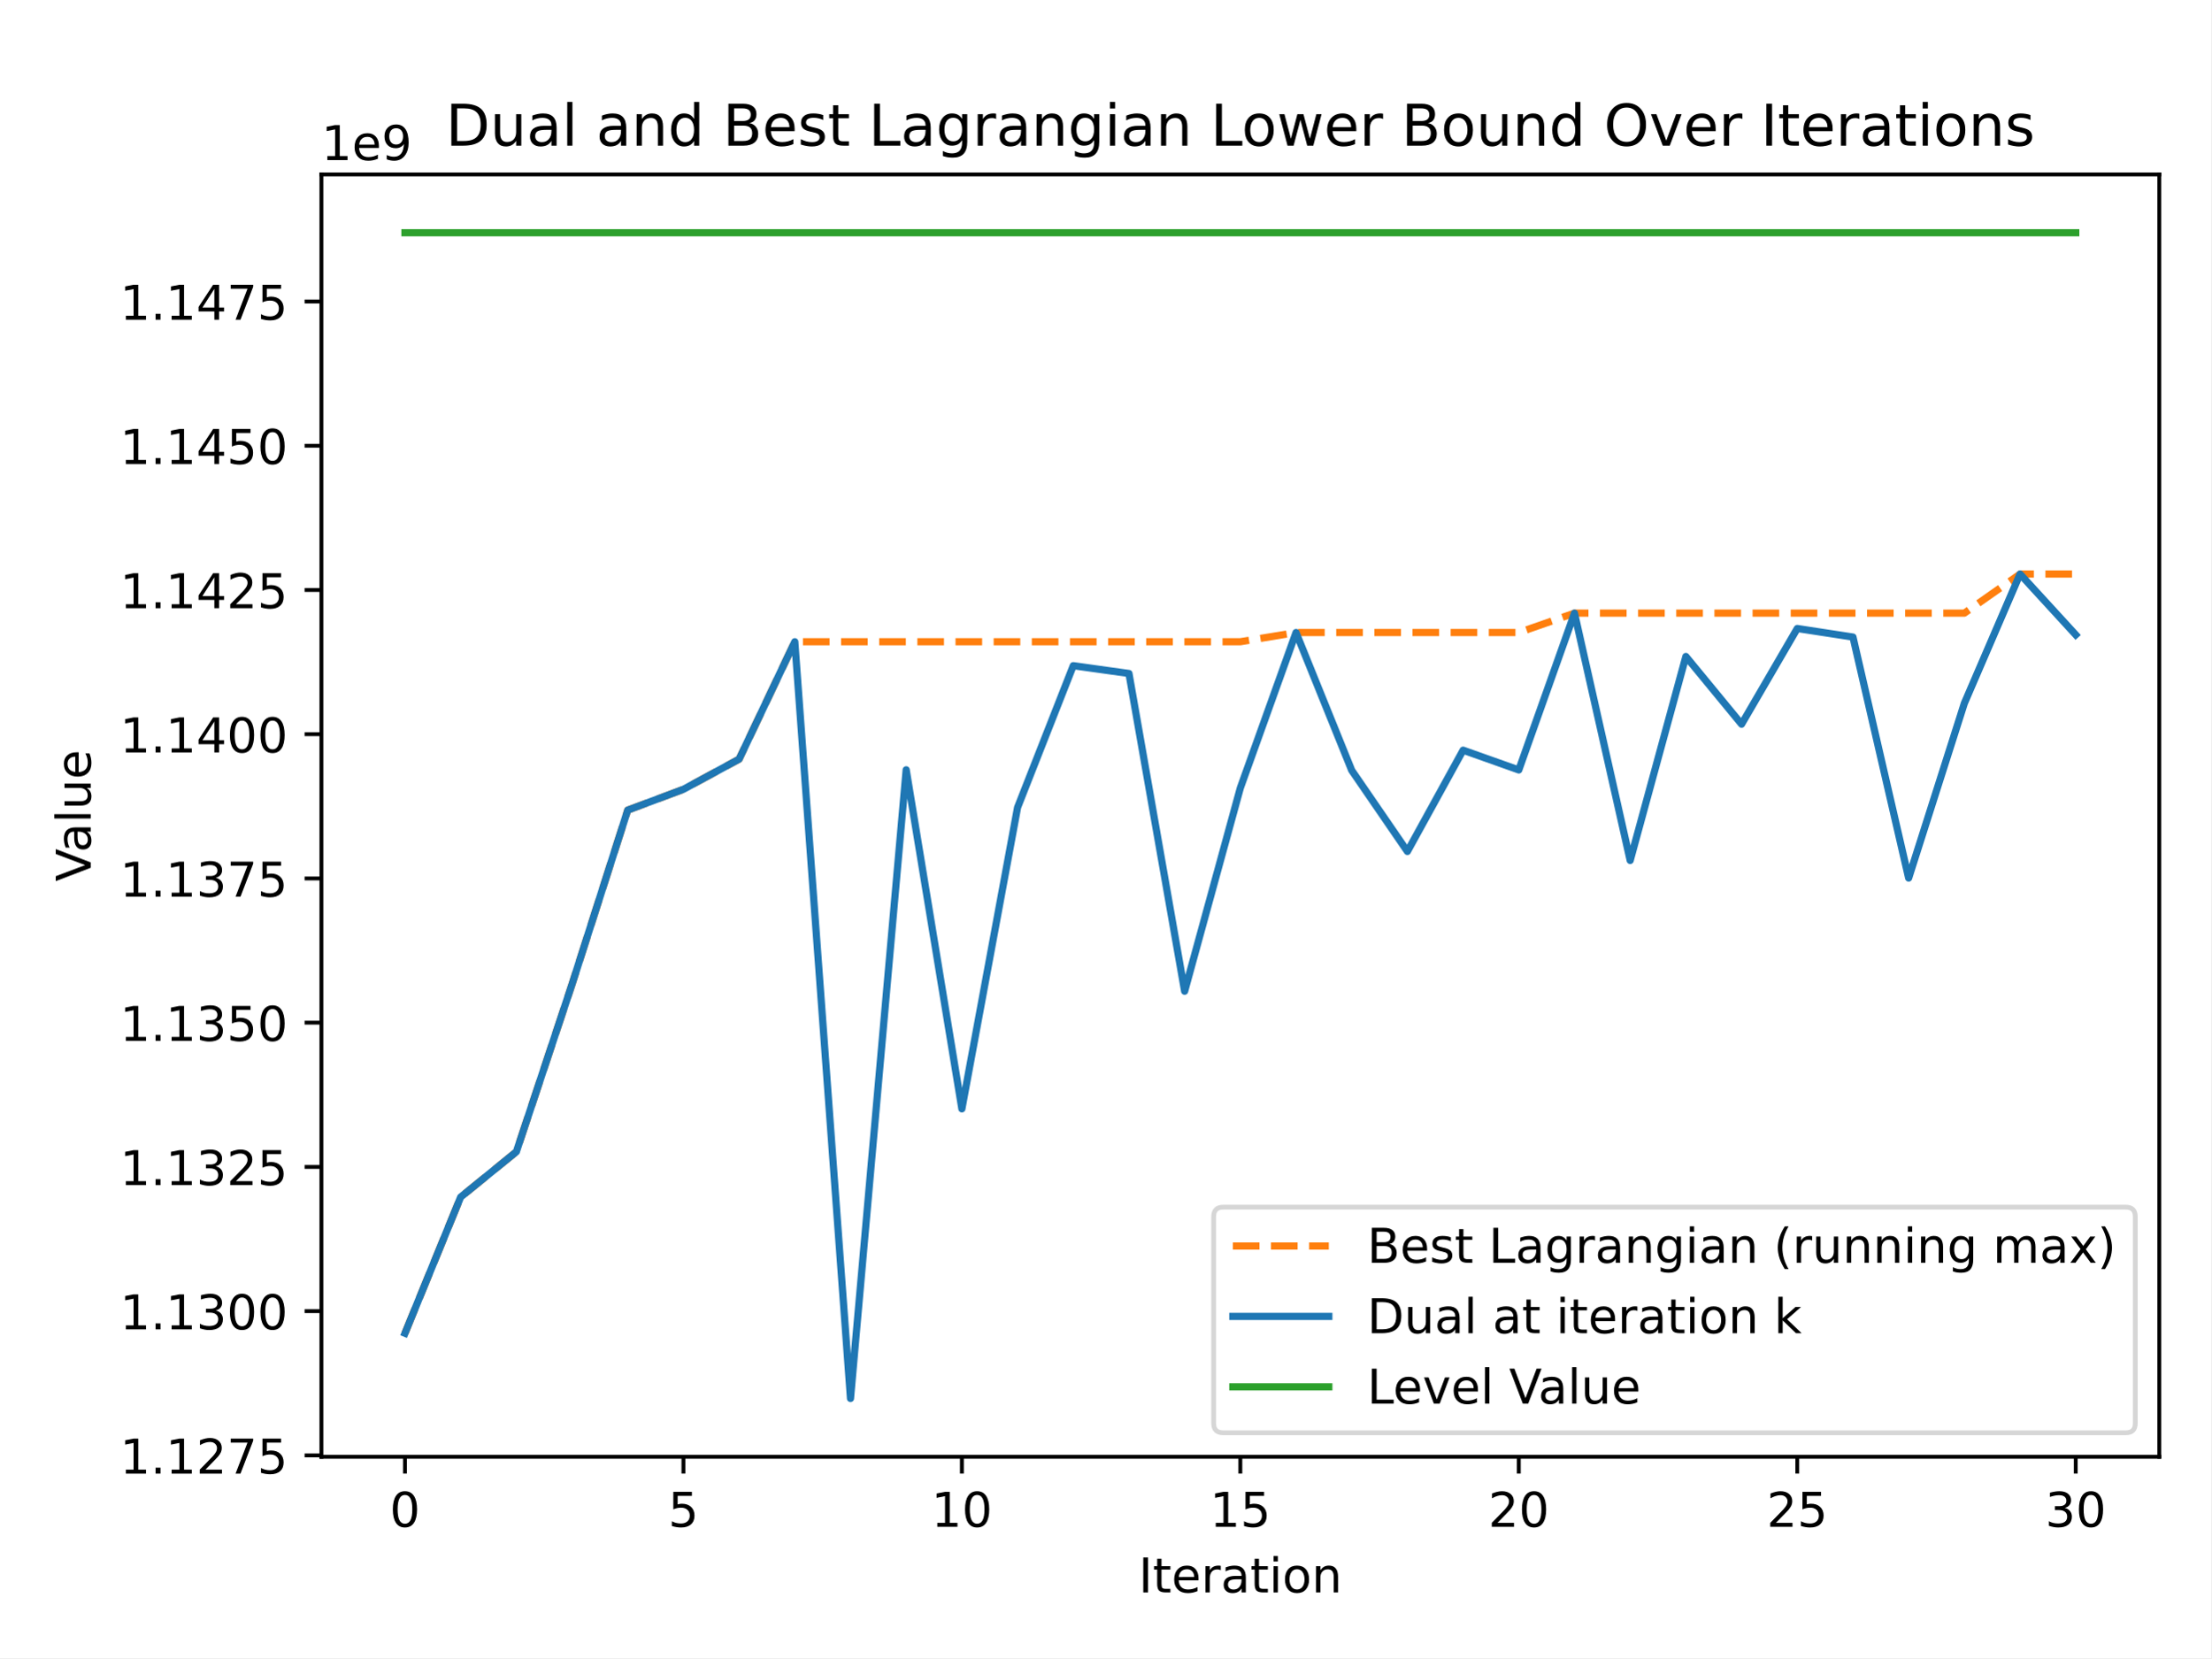
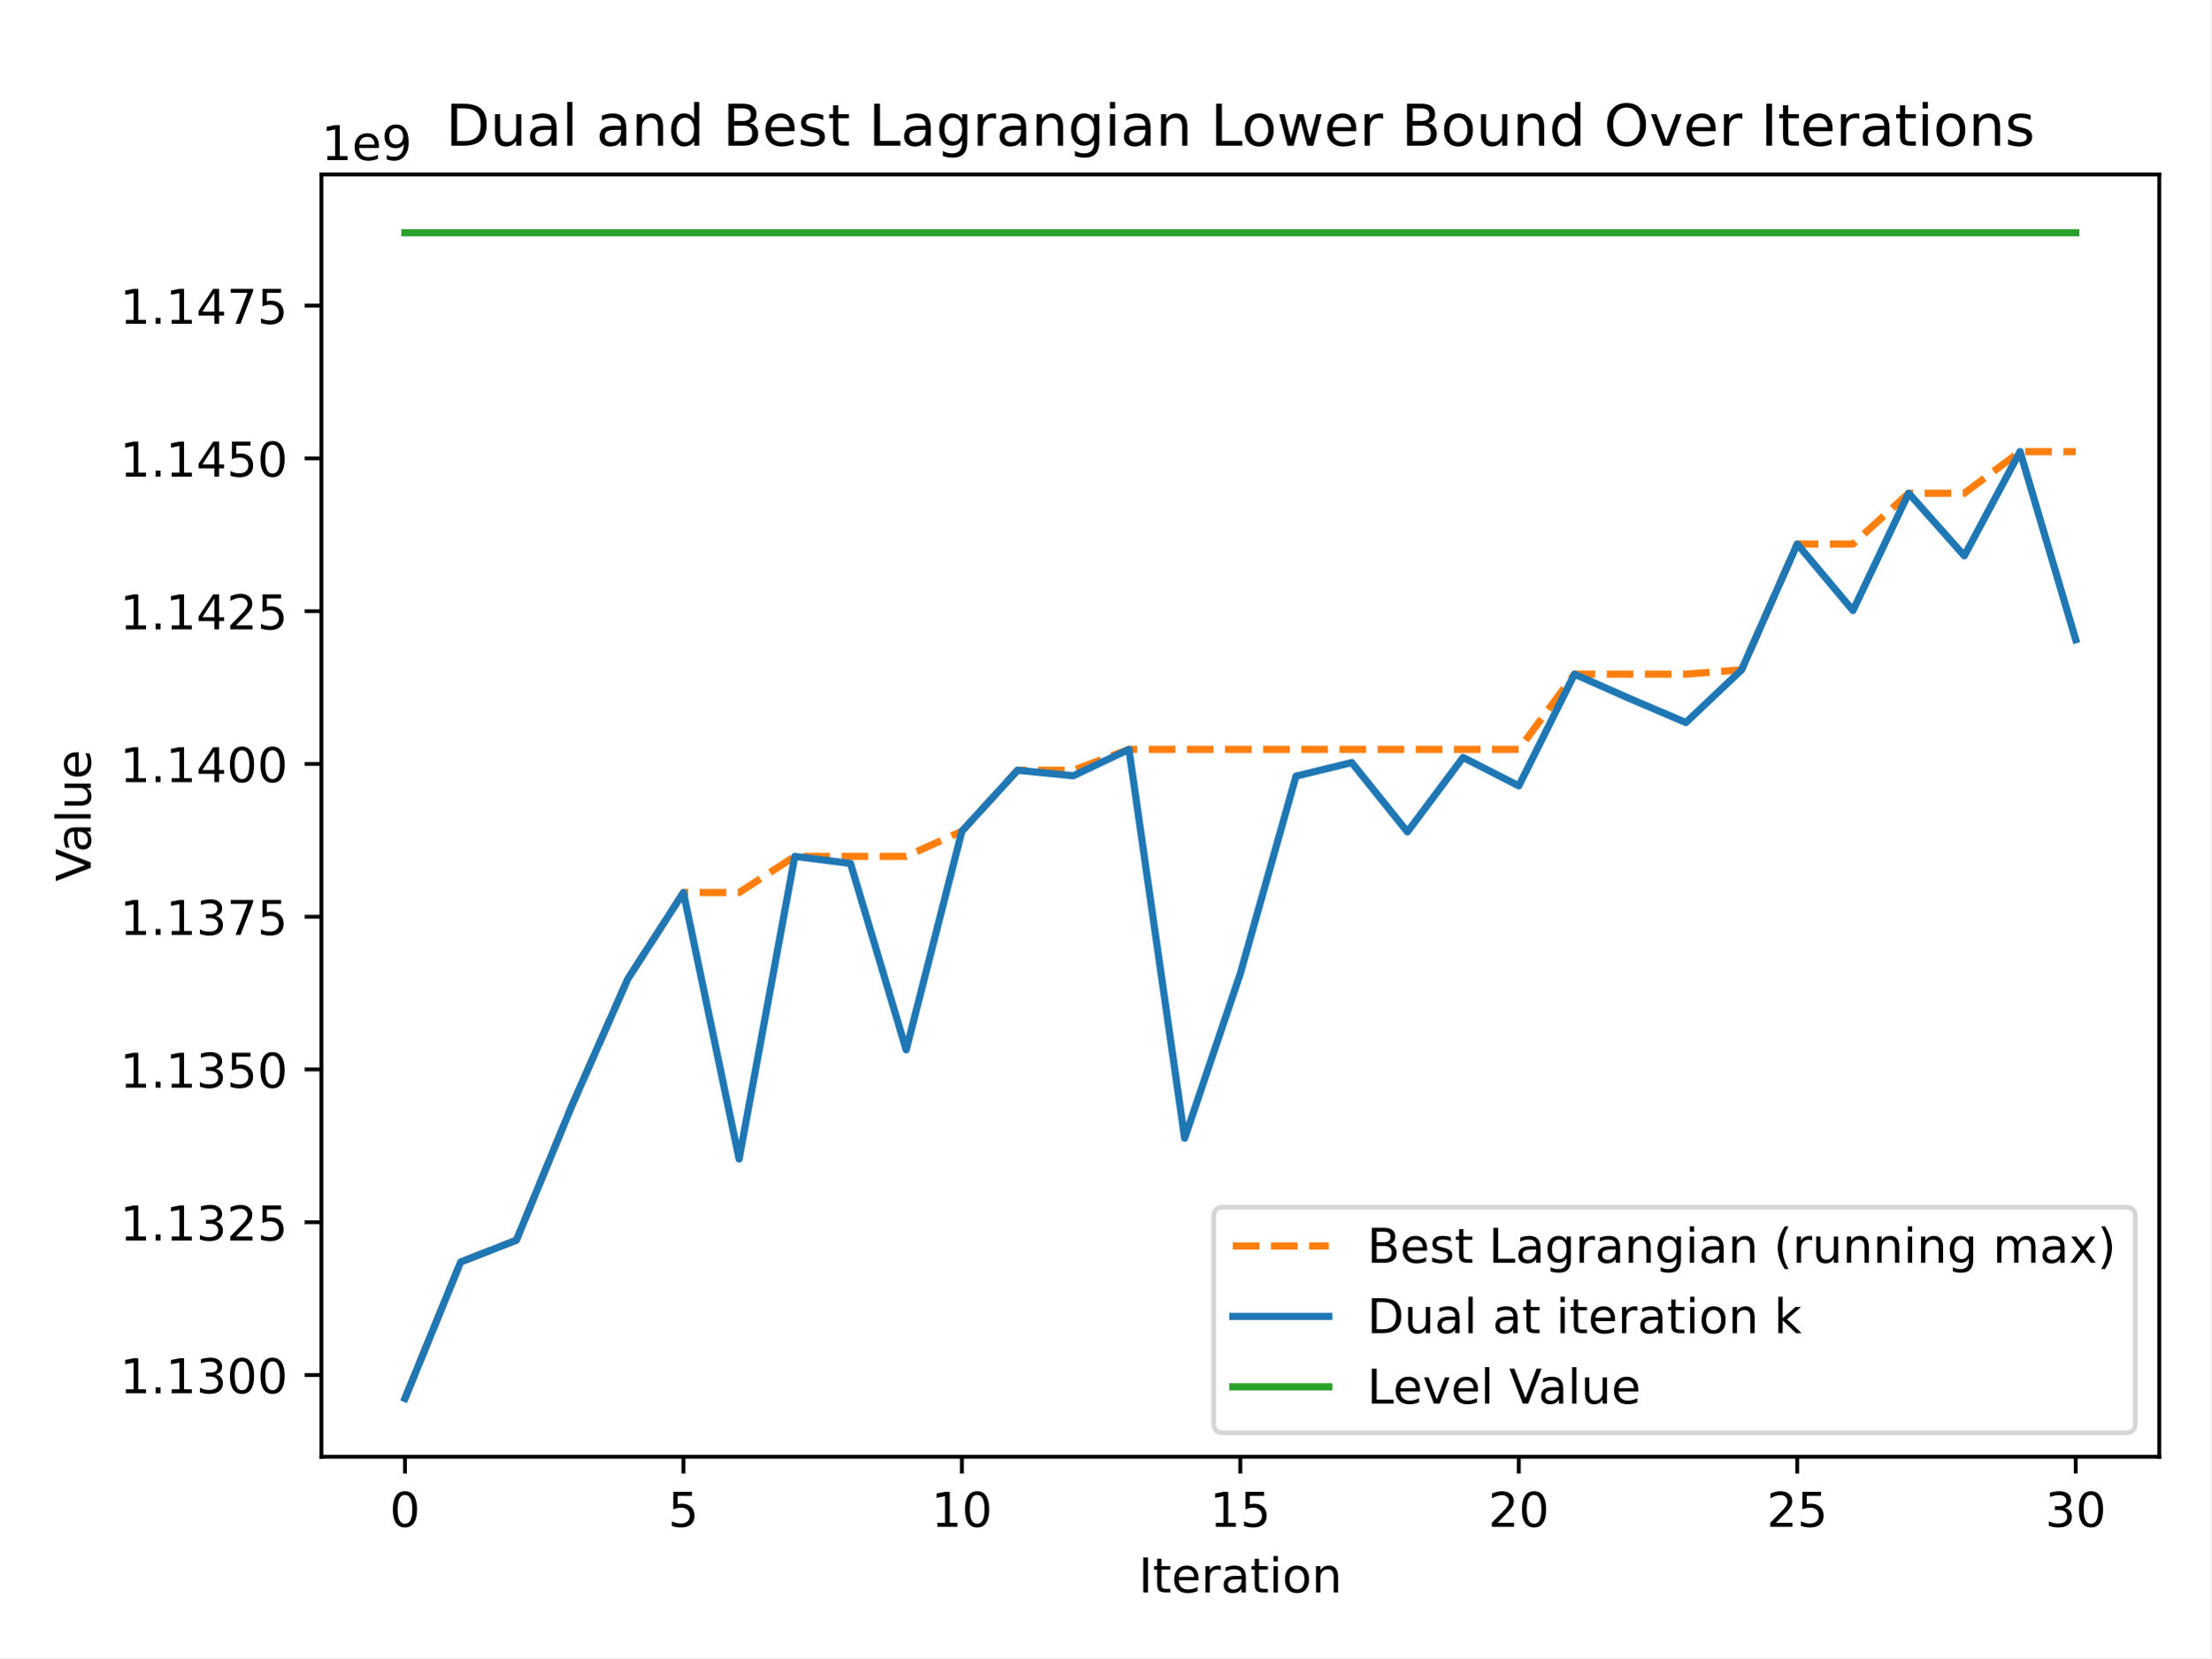
<svg xmlns="http://www.w3.org/2000/svg" xmlns:xlink="http://www.w3.org/1999/xlink" width="460.8pt" height="345.6pt" viewBox="0 0 460.8 345.6" version="1.1">
  <defs>
    <style type="text/css">*{stroke-linejoin: round; stroke-linecap: butt}</style>
  </defs>
  <g id="figure_1">
    <g id="patch_1">
      <path d="M 0 345.6  L 460.8 345.6  L 460.8 0  L 0 0  z " style="fill: #ffffff" />
    </g>
    <g id="axes_1">
      <g id="patch_2">
        <path d="M 66.98 303.64  L 450 303.64  L 450 36.36  L 66.98 36.36  z " style="fill: #ffffff" />
      </g>
      <g id="matplotlib.axis_1">
        <g id="xtick_1">
          <g id="line2d_1">
            <defs>
-               <path id="me61f899aac" d="M 0 0  L 0 3.5  " style="stroke: #000000; stroke-width: 0.8" />
-             </defs>
-             <g>
-               <use xlink:href="#me61f899aac" x="84.39" y="303.64" style="stroke: #000000; stroke-width: 0.8" />
+               <path id="m91b64bd3dd" d="M 0 0  L 0 3.5  " style="stroke: #000000; stroke-width: 0.8" />
+             </defs>
+             <g>
+               <use xlink:href="#m91b64bd3dd" x="84.39" y="303.64" style="stroke: #000000; stroke-width: 0.8" />
            </g>
          </g>
          <g id="text_1">
            <g transform="translate(81.20875 318.2384) scale(0.1 -0.1)">
              <defs>
                <path id="DejaVuSans-30" d="M 2034 4250  Q 1547 4250 1301 3770  Q 1056 3291 1056 2328  Q 1056 1369 1301 889  Q 1547 409 2034 409  Q 2525 409 2770 889  Q 3016 1369 3016 2328  Q 3016 3291 2770 3770  Q 2525 4250 2034 4250  z M 2034 4750  Q 2819 4750 3233 4129  Q 3647 3509 3647 2328  Q 3647 1150 3233 529  Q 2819 -91 2034 -91  Q 1250 -91 836 529  Q 422 1150 422 2328  Q 422 3509 836 4129  Q 1250 4750 2034 4750  z " transform="scale(0.015625)" />
              </defs>
              <use xlink:href="#DejaVuSans-30" />
            </g>
          </g>
        </g>
        <g id="xtick_2">
          <g id="line2d_2">
            <g>
-               <use xlink:href="#me61f899aac" x="142.423" y="303.64" style="stroke: #000000; stroke-width: 0.8" />
+               <use xlink:href="#m91b64bd3dd" x="142.423" y="303.64" style="stroke: #000000; stroke-width: 0.8" />
            </g>
          </g>
          <g id="text_2">
            <g transform="translate(139.2421 318.2384) scale(0.1 -0.1)">
              <defs>
                <path id="DejaVuSans-35" d="M 691 4666  L 3169 4666  L 3169 4134  L 1269 4134  L 1269 2991  Q 1406 3038 1543 3061  Q 1681 3084 1819 3084  Q 2600 3084 3056 2656  Q 3513 2228 3513 1497  Q 3513 744 3044 326  Q 2575 -91 1722 -91  Q 1428 -91 1123 -41  Q 819 9 494 109  L 494 744  Q 775 591 1075 516  Q 1375 441 1709 441  Q 2250 441 2565 725  Q 2881 1009 2881 1497  Q 2881 1984 2565 2268  Q 2250 2553 1709 2553  Q 1456 2553 1204 2497  Q 953 2441 691 2322  L 691 4666  z " transform="scale(0.015625)" />
              </defs>
              <use xlink:href="#DejaVuSans-35" />
            </g>
          </g>
        </g>
        <g id="xtick_3">
          <g id="line2d_3">
            <g>
-               <use xlink:href="#me61f899aac" x="200.457" y="303.64" style="stroke: #000000; stroke-width: 0.8" />
+               <use xlink:href="#m91b64bd3dd" x="200.457" y="303.64" style="stroke: #000000; stroke-width: 0.8" />
            </g>
          </g>
          <g id="text_3">
            <g transform="translate(194.0942 318.2384) scale(0.1 -0.1)">
              <defs>
                <path id="DejaVuSans-31" d="M 794 531  L 1825 531  L 1825 4091  L 703 3866  L 703 4441  L 1819 4666  L 2450 4666  L 2450 531  L 3481 531  L 3481 0  L 794 0  L 794 531  z " transform="scale(0.015625)" />
              </defs>
              <use xlink:href="#DejaVuSans-31" />
              <use xlink:href="#DejaVuSans-30" transform="translate(63.62305 0)" />
            </g>
          </g>
        </g>
        <g id="xtick_4">
          <g id="line2d_4">
            <g>
-               <use xlink:href="#me61f899aac" x="258.49" y="303.64" style="stroke: #000000; stroke-width: 0.8" />
+               <use xlink:href="#m91b64bd3dd" x="258.49" y="303.64" style="stroke: #000000; stroke-width: 0.8" />
            </g>
          </g>
          <g id="text_4">
            <g transform="translate(252.1275 318.2384) scale(0.1 -0.1)">
              <use xlink:href="#DejaVuSans-31" />
              <use xlink:href="#DejaVuSans-35" transform="translate(63.62305 0)" />
            </g>
          </g>
        </g>
        <g id="xtick_5">
          <g id="line2d_5">
            <g>
-               <use xlink:href="#me61f899aac" x="316.523" y="303.64" style="stroke: #000000; stroke-width: 0.8" />
+               <use xlink:href="#m91b64bd3dd" x="316.523" y="303.64" style="stroke: #000000; stroke-width: 0.8" />
            </g>
          </g>
          <g id="text_5">
            <g transform="translate(310.1608 318.2384) scale(0.1 -0.1)">
              <defs>
                <path id="DejaVuSans-32" d="M 1228 531  L 3431 531  L 3431 0  L 469 0  L 469 531  Q 828 903 1448 1529  Q 2069 2156 2228 2338  Q 2531 2678 2651 2914  Q 2772 3150 2772 3378  Q 2772 3750 2511 3984  Q 2250 4219 1831 4219  Q 1534 4219 1204 4116  Q 875 4013 500 3803  L 500 4441  Q 881 4594 1212 4672  Q 1544 4750 1819 4750  Q 2544 4750 2975 4387  Q 3406 4025 3406 3419  Q 3406 3131 3298 2873  Q 3191 2616 2906 2266  Q 2828 2175 2409 1742  Q 1991 1309 1228 531  z " transform="scale(0.015625)" />
              </defs>
              <use xlink:href="#DejaVuSans-32" />
              <use xlink:href="#DejaVuSans-30" transform="translate(63.62305 0)" />
            </g>
          </g>
        </g>
        <g id="xtick_6">
          <g id="line2d_6">
            <g>
-               <use xlink:href="#me61f899aac" x="374.557" y="303.64" style="stroke: #000000; stroke-width: 0.8" />
+               <use xlink:href="#m91b64bd3dd" x="374.557" y="303.64" style="stroke: #000000; stroke-width: 0.8" />
            </g>
          </g>
          <g id="text_6">
            <g transform="translate(368.1942 318.2384) scale(0.1 -0.1)">
              <use xlink:href="#DejaVuSans-32" />
              <use xlink:href="#DejaVuSans-35" transform="translate(63.62305 0)" />
            </g>
          </g>
        </g>
        <g id="xtick_7">
          <g id="line2d_7">
            <g>
-               <use xlink:href="#me61f899aac" x="432.59" y="303.64" style="stroke: #000000; stroke-width: 0.8" />
+               <use xlink:href="#m91b64bd3dd" x="432.59" y="303.64" style="stroke: #000000; stroke-width: 0.8" />
            </g>
          </g>
          <g id="text_7">
            <g transform="translate(426.2275 318.2384) scale(0.1 -0.1)">
              <defs>
                <path id="DejaVuSans-33" d="M 2597 2516  Q 3050 2419 3304 2112  Q 3559 1806 3559 1356  Q 3559 666 3084 287  Q 2609 -91 1734 -91  Q 1441 -91 1130 -33  Q 819 25 488 141  L 488 750  Q 750 597 1062 519  Q 1375 441 1716 441  Q 2309 441 2620 675  Q 2931 909 2931 1356  Q 2931 1769 2642 2001  Q 2353 2234 1838 2234  L 1294 2234  L 1294 2753  L 1863 2753  Q 2328 2753 2575 2939  Q 2822 3125 2822 3475  Q 2822 3834 2567 4026  Q 2313 4219 1838 4219  Q 1578 4219 1281 4162  Q 984 4106 628 3988  L 628 4550  Q 988 4650 1302 4700  Q 1616 4750 1894 4750  Q 2613 4750 3031 4423  Q 3450 4097 3450 3541  Q 3450 3153 3228 2886  Q 3006 2619 2597 2516  z " transform="scale(0.015625)" />
              </defs>
              <use xlink:href="#DejaVuSans-33" />
              <use xlink:href="#DejaVuSans-30" transform="translate(63.62305 0)" />
            </g>
          </g>
        </g>
        <g id="text_8">
          <g transform="translate(237.2814 331.9166) scale(0.1 -0.1)">
            <defs>
              <path id="DejaVuSans-49" d="M 628 4666  L 1259 4666  L 1259 0  L 628 0  L 628 4666  z " transform="scale(0.015625)" />
              <path id="DejaVuSans-74" d="M 1172 4494  L 1172 3500  L 2356 3500  L 2356 3053  L 1172 3053  L 1172 1153  Q 1172 725 1289 603  Q 1406 481 1766 481  L 2356 481  L 2356 0  L 1766 0  Q 1100 0 847 248  Q 594 497 594 1153  L 594 3053  L 172 3053  L 172 3500  L 594 3500  L 594 4494  L 1172 4494  z " transform="scale(0.015625)" />
              <path id="DejaVuSans-65" d="M 3597 1894  L 3597 1613  L 953 1613  Q 991 1019 1311 708  Q 1631 397 2203 397  Q 2534 397 2845 478  Q 3156 559 3463 722  L 3463 178  Q 3153 47 2828 -22  Q 2503 -91 2169 -91  Q 1331 -91 842 396  Q 353 884 353 1716  Q 353 2575 817 3079  Q 1281 3584 2069 3584  Q 2775 3584 3186 3129  Q 3597 2675 3597 1894  z M 3022 2063  Q 3016 2534 2758 2815  Q 2500 3097 2075 3097  Q 1594 3097 1305 2825  Q 1016 2553 972 2059  L 3022 2063  z " transform="scale(0.015625)" />
              <path id="DejaVuSans-72" d="M 2631 2963  Q 2534 3019 2420 3045  Q 2306 3072 2169 3072  Q 1681 3072 1420 2755  Q 1159 2438 1159 1844  L 1159 0  L 581 0  L 581 3500  L 1159 3500  L 1159 2956  Q 1341 3275 1631 3429  Q 1922 3584 2338 3584  Q 2397 3584 2469 3576  Q 2541 3569 2628 3553  L 2631 2963  z " transform="scale(0.015625)" />
              <path id="DejaVuSans-61" d="M 2194 1759  Q 1497 1759 1228 1600  Q 959 1441 959 1056  Q 959 750 1161 570  Q 1363 391 1709 391  Q 2188 391 2477 730  Q 2766 1069 2766 1631  L 2766 1759  L 2194 1759  z M 3341 1997  L 3341 0  L 2766 0  L 2766 531  Q 2569 213 2275 61  Q 1981 -91 1556 -91  Q 1019 -91 701 211  Q 384 513 384 1019  Q 384 1609 779 1909  Q 1175 2209 1959 2209  L 2766 2209  L 2766 2266  Q 2766 2663 2505 2880  Q 2244 3097 1772 3097  Q 1472 3097 1187 3025  Q 903 2953 641 2809  L 641 3341  Q 956 3463 1253 3523  Q 1550 3584 1831 3584  Q 2591 3584 2966 3190  Q 3341 2797 3341 1997  z " transform="scale(0.015625)" />
              <path id="DejaVuSans-69" d="M 603 3500  L 1178 3500  L 1178 0  L 603 0  L 603 3500  z M 603 4863  L 1178 4863  L 1178 4134  L 603 4134  L 603 4863  z " transform="scale(0.015625)" />
              <path id="DejaVuSans-6f" d="M 1959 3097  Q 1497 3097 1228 2736  Q 959 2375 959 1747  Q 959 1119 1226 758  Q 1494 397 1959 397  Q 2419 397 2687 759  Q 2956 1122 2956 1747  Q 2956 2369 2687 2733  Q 2419 3097 1959 3097  z M 1959 3584  Q 2709 3584 3137 3096  Q 3566 2609 3566 1747  Q 3566 888 3137 398  Q 2709 -91 1959 -91  Q 1206 -91 779 398  Q 353 888 353 1747  Q 353 2609 779 3096  Q 1206 3584 1959 3584  z " transform="scale(0.015625)" />
              <path id="DejaVuSans-6e" d="M 3513 2113  L 3513 0  L 2938 0  L 2938 2094  Q 2938 2591 2744 2837  Q 2550 3084 2163 3084  Q 1697 3084 1428 2787  Q 1159 2491 1159 1978  L 1159 0  L 581 0  L 581 3500  L 1159 3500  L 1159 2956  Q 1366 3272 1645 3428  Q 1925 3584 2291 3584  Q 2894 3584 3203 3211  Q 3513 2838 3513 2113  z " transform="scale(0.015625)" />
            </defs>
            <use xlink:href="#DejaVuSans-49" />
            <use xlink:href="#DejaVuSans-74" transform="translate(29.49219 0)" />
            <use xlink:href="#DejaVuSans-65" transform="translate(68.70117 0)" />
            <use xlink:href="#DejaVuSans-72" transform="translate(130.2246 0)" />
            <use xlink:href="#DejaVuSans-61" transform="translate(171.3379 0)" />
            <use xlink:href="#DejaVuSans-74" transform="translate(232.6172 0)" />
            <use xlink:href="#DejaVuSans-69" transform="translate(271.8262 0)" />
            <use xlink:href="#DejaVuSans-6f" transform="translate(299.6094 0)" />
            <use xlink:href="#DejaVuSans-6e" transform="translate(360.791 0)" />
          </g>
        </g>
      </g>
      <g id="matplotlib.axis_2">
        <g id="ytick_1">
          <g id="line2d_8">
            <defs>
-               <path id="m74479cae7e" d="M 0 0  L -3.5 0  " style="stroke: #000000; stroke-width: 0.8" />
-             </defs>
-             <g>
-               <use xlink:href="#m74479cae7e" x="66.98" y="303.346" style="stroke: #000000; stroke-width: 0.8" />
+               <path id="me013533923" d="M 0 0  L -3.5 0  " style="stroke: #000000; stroke-width: 0.8" />
+             </defs>
+             <g>
+               <use xlink:href="#me013533923" x="66.98" y="286.606" style="stroke: #000000; stroke-width: 0.8" />
            </g>
          </g>
          <g id="text_9">
-             <g transform="translate(24.98937 307.1454) scale(0.1 -0.1)">
+             <g transform="translate(24.98937 290.4049) scale(0.1 -0.1)">
              <defs>
                <path id="DejaVuSans-2e" d="M 684 794  L 1344 794  L 1344 0  L 684 0  L 684 794  z " transform="scale(0.015625)" />
-                 <path id="DejaVuSans-37" d="M 525 4666  L 3525 4666  L 3525 4397  L 1831 0  L 1172 0  L 2766 4134  L 525 4134  L 525 4666  z " transform="scale(0.015625)" />
-               </defs>
-               <use xlink:href="#DejaVuSans-31" />
-               <use xlink:href="#DejaVuSans-2e" transform="translate(63.62305 0)" />
-               <use xlink:href="#DejaVuSans-31" transform="translate(95.41016 0)" />
-               <use xlink:href="#DejaVuSans-32" transform="translate(159.0332 0)" />
-               <use xlink:href="#DejaVuSans-37" transform="translate(222.6562 0)" />
-               <use xlink:href="#DejaVuSans-35" transform="translate(286.2793 0)" />
-             </g>
-           </g>
-         </g>
-         <g id="ytick_2">
-           <g id="line2d_9">
-             <g>
-               <use xlink:href="#m74479cae7e" x="66.98" y="273.283" style="stroke: #000000; stroke-width: 0.8" />
-             </g>
-           </g>
-           <g id="text_10">
-             <g transform="translate(24.98937 277.0821) scale(0.1 -0.1)">
+               </defs>
              <use xlink:href="#DejaVuSans-31" />
              <use xlink:href="#DejaVuSans-2e" transform="translate(63.62305 0)" />
              <use xlink:href="#DejaVuSans-31" transform="translate(95.41016 0)" />
              <use xlink:href="#DejaVuSans-33" transform="translate(159.0332 0)" />
              <use xlink:href="#DejaVuSans-30" transform="translate(222.6562 0)" />
              <use xlink:href="#DejaVuSans-30" transform="translate(286.2793 0)" />
            </g>
          </g>
        </g>
-         <g id="ytick_3">
-           <g id="line2d_10">
-             <g>
-               <use xlink:href="#m74479cae7e" x="66.98" y="243.22" style="stroke: #000000; stroke-width: 0.8" />
-             </g>
-           </g>
-           <g id="text_11">
-             <g transform="translate(24.98937 247.0188) scale(0.1 -0.1)">
+         <g id="ytick_2">
+           <g id="line2d_9">
+             <g>
+               <use xlink:href="#me013533923" x="66.98" y="254.76" style="stroke: #000000; stroke-width: 0.8" />
+             </g>
+           </g>
+           <g id="text_10">
+             <g transform="translate(24.98937 258.5597) scale(0.1 -0.1)">
              <use xlink:href="#DejaVuSans-31" />
              <use xlink:href="#DejaVuSans-2e" transform="translate(63.62305 0)" />
              <use xlink:href="#DejaVuSans-31" transform="translate(95.41016 0)" />
              <use xlink:href="#DejaVuSans-33" transform="translate(159.0332 0)" />
              <use xlink:href="#DejaVuSans-32" transform="translate(222.6562 0)" />
              <use xlink:href="#DejaVuSans-35" transform="translate(286.2793 0)" />
            </g>
          </g>
        </g>
-         <g id="ytick_4">
-           <g id="line2d_11">
-             <g>
-               <use xlink:href="#m74479cae7e" x="66.98" y="213.156" style="stroke: #000000; stroke-width: 0.8" />
-             </g>
-           </g>
-           <g id="text_12">
-             <g transform="translate(24.98937 216.9554) scale(0.1 -0.1)">
+         <g id="ytick_3">
+           <g id="line2d_10">
+             <g>
+               <use xlink:href="#me013533923" x="66.98" y="222.915" style="stroke: #000000; stroke-width: 0.8" />
+             </g>
+           </g>
+           <g id="text_11">
+             <g transform="translate(24.98937 226.7144) scale(0.1 -0.1)">
              <use xlink:href="#DejaVuSans-31" />
              <use xlink:href="#DejaVuSans-2e" transform="translate(63.62305 0)" />
              <use xlink:href="#DejaVuSans-31" transform="translate(95.41016 0)" />
              <use xlink:href="#DejaVuSans-33" transform="translate(159.0332 0)" />
              <use xlink:href="#DejaVuSans-35" transform="translate(222.6562 0)" />
              <use xlink:href="#DejaVuSans-30" transform="translate(286.2793 0)" />
            </g>
          </g>
        </g>
-         <g id="ytick_5">
-           <g id="line2d_12">
-             <g>
-               <use xlink:href="#m74479cae7e" x="66.98" y="183.093" style="stroke: #000000; stroke-width: 0.8" />
-             </g>
-           </g>
-           <g id="text_13">
-             <g transform="translate(24.98937 186.8921) scale(0.1 -0.1)">
+         <g id="ytick_4">
+           <g id="line2d_11">
+             <g>
+               <use xlink:href="#me013533923" x="66.98" y="191.07" style="stroke: #000000; stroke-width: 0.8" />
+             </g>
+           </g>
+           <g id="text_12">
+             <g transform="translate(24.98937 194.8692) scale(0.1 -0.1)">
+               <defs>
+                 <path id="DejaVuSans-37" d="M 525 4666  L 3525 4666  L 3525 4397  L 1831 0  L 1172 0  L 2766 4134  L 525 4134  L 525 4666  z " transform="scale(0.015625)" />
+               </defs>
              <use xlink:href="#DejaVuSans-31" />
              <use xlink:href="#DejaVuSans-2e" transform="translate(63.62305 0)" />
              <use xlink:href="#DejaVuSans-31" transform="translate(95.41016 0)" />
              <use xlink:href="#DejaVuSans-33" transform="translate(159.0332 0)" />
              <use xlink:href="#DejaVuSans-37" transform="translate(222.6562 0)" />
              <use xlink:href="#DejaVuSans-35" transform="translate(286.2793 0)" />
            </g>
          </g>
        </g>
-         <g id="ytick_6">
-           <g id="line2d_13">
-             <g>
-               <use xlink:href="#m74479cae7e" x="66.98" y="153.03" style="stroke: #000000; stroke-width: 0.8" />
-             </g>
-           </g>
-           <g id="text_14">
-             <g transform="translate(24.98937 156.8288) scale(0.1 -0.1)">
+         <g id="ytick_5">
+           <g id="line2d_12">
+             <g>
+               <use xlink:href="#me013533923" x="66.98" y="159.225" style="stroke: #000000; stroke-width: 0.8" />
+             </g>
+           </g>
+           <g id="text_13">
+             <g transform="translate(24.98937 163.024) scale(0.1 -0.1)">
              <defs>
                <path id="DejaVuSans-34" d="M 2419 4116  L 825 1625  L 2419 1625  L 2419 4116  z M 2253 4666  L 3047 4666  L 3047 1625  L 3713 1625  L 3713 1100  L 3047 1100  L 3047 0  L 2419 0  L 2419 1100  L 313 1100  L 313 1709  L 2253 4666  z " transform="scale(0.015625)" />
              </defs>
              <use xlink:href="#DejaVuSans-31" />
              <use xlink:href="#DejaVuSans-2e" transform="translate(63.62305 0)" />
              <use xlink:href="#DejaVuSans-31" transform="translate(95.41016 0)" />
              <use xlink:href="#DejaVuSans-34" transform="translate(159.0332 0)" />
              <use xlink:href="#DejaVuSans-30" transform="translate(222.6562 0)" />
              <use xlink:href="#DejaVuSans-30" transform="translate(286.2793 0)" />
            </g>
          </g>
        </g>
-         <g id="ytick_7">
-           <g id="line2d_14">
-             <g>
-               <use xlink:href="#m74479cae7e" x="66.98" y="122.966" style="stroke: #000000; stroke-width: 0.8" />
-             </g>
-           </g>
-           <g id="text_15">
-             <g transform="translate(24.98937 126.7655) scale(0.1 -0.1)">
+         <g id="ytick_6">
+           <g id="line2d_13">
+             <g>
+               <use xlink:href="#me013533923" x="66.98" y="127.379" style="stroke: #000000; stroke-width: 0.8" />
+             </g>
+           </g>
+           <g id="text_14">
+             <g transform="translate(24.98937 131.1787) scale(0.1 -0.1)">
              <use xlink:href="#DejaVuSans-31" />
              <use xlink:href="#DejaVuSans-2e" transform="translate(63.62305 0)" />
              <use xlink:href="#DejaVuSans-31" transform="translate(95.41016 0)" />
              <use xlink:href="#DejaVuSans-34" transform="translate(159.0332 0)" />
              <use xlink:href="#DejaVuSans-32" transform="translate(222.6562 0)" />
              <use xlink:href="#DejaVuSans-35" transform="translate(286.2793 0)" />
            </g>
          </g>
        </g>
-         <g id="ytick_8">
-           <g id="line2d_15">
-             <g>
-               <use xlink:href="#m74479cae7e" x="66.98" y="92.903" style="stroke: #000000; stroke-width: 0.8" />
-             </g>
-           </g>
-           <g id="text_16">
-             <g transform="translate(24.98937 96.70216) scale(0.1 -0.1)">
+         <g id="ytick_7">
+           <g id="line2d_14">
+             <g>
+               <use xlink:href="#me013533923" x="66.98" y="95.534" style="stroke: #000000; stroke-width: 0.8" />
+             </g>
+           </g>
+           <g id="text_15">
+             <g transform="translate(24.98937 99.33348) scale(0.1 -0.1)">
              <use xlink:href="#DejaVuSans-31" />
              <use xlink:href="#DejaVuSans-2e" transform="translate(63.62305 0)" />
              <use xlink:href="#DejaVuSans-31" transform="translate(95.41016 0)" />
              <use xlink:href="#DejaVuSans-34" transform="translate(159.0332 0)" />
              <use xlink:href="#DejaVuSans-35" transform="translate(222.6562 0)" />
              <use xlink:href="#DejaVuSans-30" transform="translate(286.2793 0)" />
            </g>
          </g>
        </g>
-         <g id="ytick_9">
-           <g id="line2d_16">
-             <g>
-               <use xlink:href="#m74479cae7e" x="66.98" y="62.84" style="stroke: #000000; stroke-width: 0.8" />
-             </g>
-           </g>
-           <g id="text_17">
-             <g transform="translate(24.98937 66.63883) scale(0.1 -0.1)">
+         <g id="ytick_8">
+           <g id="line2d_15">
+             <g>
+               <use xlink:href="#me013533923" x="66.98" y="63.689" style="stroke: #000000; stroke-width: 0.8" />
+             </g>
+           </g>
+           <g id="text_16">
+             <g transform="translate(24.98937 67.48824) scale(0.1 -0.1)">
              <use xlink:href="#DejaVuSans-31" />
              <use xlink:href="#DejaVuSans-2e" transform="translate(63.62305 0)" />
              <use xlink:href="#DejaVuSans-31" transform="translate(95.41016 0)" />
              <use xlink:href="#DejaVuSans-34" transform="translate(159.0332 0)" />
              <use xlink:href="#DejaVuSans-37" transform="translate(222.6562 0)" />
              <use xlink:href="#DejaVuSans-35" transform="translate(286.2793 0)" />
            </g>
          </g>
        </g>
-         <g id="text_18">
+         <g id="text_17">
          <g transform="translate(18.90969 183.7312) rotate(-90) scale(0.1 -0.1)">
            <defs>
              <path id="DejaVuSans-56" d="M 1831 0  L 50 4666  L 709 4666  L 2188 738  L 3669 4666  L 4325 4666  L 2547 0  L 1831 0  z " transform="scale(0.015625)" />
              <path id="DejaVuSans-6c" d="M 603 4863  L 1178 4863  L 1178 0  L 603 0  L 603 4863  z " transform="scale(0.015625)" />
              <path id="DejaVuSans-75" d="M 544 1381  L 544 3500  L 1119 3500  L 1119 1403  Q 1119 906 1312 657  Q 1506 409 1894 409  Q 2359 409 2629 706  Q 2900 1003 2900 1516  L 2900 3500  L 3475 3500  L 3475 0  L 2900 0  L 2900 538  Q 2691 219 2414 64  Q 2138 -91 1772 -91  Q 1169 -91 856 284  Q 544 659 544 1381  z M 1991 3584  L 1991 3584  z " transform="scale(0.015625)" />
            </defs>
            <use xlink:href="#DejaVuSans-56" />
            <use xlink:href="#DejaVuSans-61" transform="translate(60.6582 0)" />
            <use xlink:href="#DejaVuSans-6c" transform="translate(121.9375 0)" />
            <use xlink:href="#DejaVuSans-75" transform="translate(149.7207 0)" />
            <use xlink:href="#DejaVuSans-65" transform="translate(213.0996 0)" />
          </g>
        </g>
-         <g id="text_19">
+         <g id="text_18">
          <g transform="translate(66.98 33.36) scale(0.1 -0.1)">
            <defs>
              <path id="DejaVuSans-39" d="M 703 97  L 703 672  Q 941 559 1184 500  Q 1428 441 1663 441  Q 2288 441 2617 861  Q 2947 1281 2994 2138  Q 2813 1869 2534 1725  Q 2256 1581 1919 1581  Q 1219 1581 811 2004  Q 403 2428 403 3163  Q 403 3881 828 4315  Q 1253 4750 1959 4750  Q 2769 4750 3195 4129  Q 3622 3509 3622 2328  Q 3622 1225 3098 567  Q 2575 -91 1691 -91  Q 1453 -91 1209 -44  Q 966 3 703 97  z M 1959 2075  Q 2384 2075 2632 2365  Q 2881 2656 2881 3163  Q 2881 3666 2632 3958  Q 2384 4250 1959 4250  Q 1534 4250 1286 3958  Q 1038 3666 1038 3163  Q 1038 2656 1286 2365  Q 1534 2075 1959 2075  z " transform="scale(0.015625)" />
            </defs>
            <use xlink:href="#DejaVuSans-31" />
            <use xlink:href="#DejaVuSans-65" transform="translate(63.62305 0)" />
            <use xlink:href="#DejaVuSans-39" transform="translate(125.1465 0)" />
          </g>
        </g>
      </g>
+       <g id="line2d_16">
+         <path d="M 84.39 291.491  L 95.997 263.044  L 107.603 258.504  L 119.21 230.369  L 130.817 204.07  L 142.423 186.034  L 154.03 186.034  L 165.637 178.491  L 177.243 178.491  L 188.85 178.491  L 200.457 173.255  L 212.063 160.543  L 223.67 160.543  L 235.277 156.188  L 246.883 156.188  L 258.49 156.188  L 270.097 156.188  L 281.703 156.188  L 293.31 156.188  L 304.917 156.188  L 316.523 156.188  L 328.13 140.515  L 339.737 140.515  L 351.343 140.515  L 362.95 139.612  L 374.557 113.393  L 386.163 113.393  L 397.77 102.799  L 409.377 102.799  L 420.983 94.121  L 432.59 94.121  " clip-path="url(#p12486c56b5)" style="fill: none; stroke-dasharray: 5.55,2.4; stroke-dashoffset: 0; stroke: #ff7f0e; stroke-width: 1.5" />
+       </g>
      <g id="line2d_17">
-         <path d="M 84.39 277.895  L 95.997 249.51  L 107.603 240.066  L 119.21 205.146  L 130.817 168.855  L 142.423 164.514  L 154.03 158.229  L 165.637 133.755  L 177.243 133.755  L 188.85 133.755  L 200.457 133.755  L 212.063 133.755  L 223.67 133.755  L 235.277 133.755  L 246.883 133.755  L 258.49 133.755  L 270.097 131.837  L 281.703 131.837  L 293.31 131.837  L 304.917 131.837  L 316.523 131.837  L 328.13 127.796  L 339.737 127.796  L 351.343 127.796  L 362.95 127.796  L 374.557 127.796  L 386.163 127.796  L 397.77 127.796  L 409.377 127.796  L 420.983 119.65  L 432.59 119.65  " clip-path="url(#pf687c449f7)" style="fill: none; stroke-dasharray: 5.55,2.4; stroke-dashoffset: 0; stroke: #ff7f0e; stroke-width: 1.5" />
+         <path d="M 84.39 291.491  L 95.997 263.044  L 107.603 258.504  L 119.21 230.369  L 130.817 204.07  L 142.423 186.034  L 154.03 241.576  L 165.637 178.491  L 177.243 179.975  L 188.85 218.821  L 200.457 173.255  L 212.063 160.543  L 223.67 161.693  L 235.277 156.188  L 246.883 237.253  L 258.49 202.906  L 270.097 161.767  L 281.703 158.944  L 293.31 173.394  L 304.917 157.869  L 316.523 163.805  L 328.13 140.515  L 339.737 145.65  L 351.343 150.595  L 362.95 139.612  L 374.557 113.393  L 386.163 127.253  L 397.77 102.799  L 409.377 115.849  L 420.983 94.121  L 432.59 133.329  " clip-path="url(#p12486c56b5)" style="fill: none; stroke: #1f77b4; stroke-width: 1.5; stroke-linecap: square" />
      </g>
      <g id="line2d_18">
-         <path d="M 84.39 277.895  L 95.997 249.51  L 107.603 240.066  L 119.21 205.146  L 130.817 168.855  L 142.423 164.514  L 154.03 158.229  L 165.637 133.755  L 177.243 291.491  L 188.85 160.447  L 200.457 231.119  L 212.063 168.299  L 223.67 138.747  L 235.277 140.375  L 246.883 206.606  L 258.49 164.227  L 270.097 131.837  L 281.703 160.565  L 293.31 177.473  L 304.917 156.36  L 316.523 160.479  L 328.13 127.796  L 339.737 179.347  L 351.343 136.828  L 362.95 150.939  L 374.557 130.997  L 386.163 132.78  L 397.77 183.011  L 409.377 146.588  L 420.983 119.65  L 432.59 132.311  " clip-path="url(#pf687c449f7)" style="fill: none; stroke: #1f77b4; stroke-width: 1.5; stroke-linecap: square" />
-       </g>
-       <g id="line2d_19">
-         <path d="M 84.39 48.509  L 95.997 48.509  L 107.603 48.509  L 119.21 48.509  L 130.817 48.509  L 142.423 48.509  L 154.03 48.509  L 165.637 48.509  L 177.243 48.509  L 188.85 48.509  L 200.457 48.509  L 212.063 48.509  L 223.67 48.509  L 235.277 48.509  L 246.883 48.509  L 258.49 48.509  L 270.097 48.509  L 281.703 48.509  L 293.31 48.509  L 304.917 48.509  L 316.523 48.509  L 328.13 48.509  L 339.737 48.509  L 351.343 48.509  L 362.95 48.509  L 374.557 48.509  L 386.163 48.509  L 397.77 48.509  L 409.377 48.509  L 420.983 48.509  L 432.59 48.509  " clip-path="url(#pf687c449f7)" style="fill: none; stroke: #2ca02c; stroke-width: 1.5; stroke-linecap: square" />
+         <path d="M 84.39 48.509  L 95.997 48.509  L 107.603 48.509  L 119.21 48.509  L 130.817 48.509  L 142.423 48.509  L 154.03 48.509  L 165.637 48.509  L 177.243 48.509  L 188.85 48.509  L 200.457 48.509  L 212.063 48.509  L 223.67 48.509  L 235.277 48.509  L 246.883 48.509  L 258.49 48.509  L 270.097 48.509  L 281.703 48.509  L 293.31 48.509  L 304.917 48.509  L 316.523 48.509  L 328.13 48.509  L 339.737 48.509  L 351.343 48.509  L 362.95 48.509  L 374.557 48.509  L 386.163 48.509  L 397.77 48.509  L 409.377 48.509  L 420.983 48.509  L 432.59 48.509  " clip-path="url(#p12486c56b5)" style="fill: none; stroke: #2ca02c; stroke-width: 1.5; stroke-linecap: square" />
      </g>
      <g id="patch_3">
        <path d="M 66.98 303.64  L 66.98 36.36  " style="fill: none; stroke: #000000; stroke-width: 0.8; stroke-linejoin: miter; stroke-linecap: square" />
      </g>
      <g id="patch_4">
        <path d="M 450 303.64  L 450 36.36  " style="fill: none; stroke: #000000; stroke-width: 0.8; stroke-linejoin: miter; stroke-linecap: square" />
      </g>
      <g id="patch_5">
        <path d="M 66.98 303.64  L 450 303.64  " style="fill: none; stroke: #000000; stroke-width: 0.8; stroke-linejoin: miter; stroke-linecap: square" />
      </g>
      <g id="patch_6">
        <path d="M 66.98 36.36  L 450 36.36  " style="fill: none; stroke: #000000; stroke-width: 0.8; stroke-linejoin: miter; stroke-linecap: square" />
      </g>
-       <g id="text_20">
+       <g id="text_19">
        <g transform="translate(92.88531 30.36) scale(0.12 -0.12)">
          <defs>
            <path id="DejaVuSans-44" d="M 1259 4147  L 1259 519  L 2022 519  Q 2988 519 3436 956  Q 3884 1394 3884 2338  Q 3884 3275 3436 3711  Q 2988 4147 2022 4147  L 1259 4147  z M 628 4666  L 1925 4666  Q 3281 4666 3915 4102  Q 4550 3538 4550 2338  Q 4550 1131 3912 565  Q 3275 0 1925 0  L 628 0  L 628 4666  z " transform="scale(0.015625)" />
            <path id="DejaVuSans-20" transform="scale(0.015625)" />
            <path id="DejaVuSans-64" d="M 2906 2969  L 2906 4863  L 3481 4863  L 3481 0  L 2906 0  L 2906 525  Q 2725 213 2448 61  Q 2172 -91 1784 -91  Q 1150 -91 751 415  Q 353 922 353 1747  Q 353 2572 751 3078  Q 1150 3584 1784 3584  Q 2172 3584 2448 3432  Q 2725 3281 2906 2969  z M 947 1747  Q 947 1113 1208 752  Q 1469 391 1925 391  Q 2381 391 2643 752  Q 2906 1113 2906 1747  Q 2906 2381 2643 2742  Q 2381 3103 1925 3103  Q 1469 3103 1208 2742  Q 947 2381 947 1747  z " transform="scale(0.015625)" />
            <path id="DejaVuSans-42" d="M 1259 2228  L 1259 519  L 2272 519  Q 2781 519 3026 730  Q 3272 941 3272 1375  Q 3272 1813 3026 2020  Q 2781 2228 2272 2228  L 1259 2228  z M 1259 4147  L 1259 2741  L 2194 2741  Q 2656 2741 2882 2914  Q 3109 3088 3109 3444  Q 3109 3797 2882 3972  Q 2656 4147 2194 4147  L 1259 4147  z M 628 4666  L 2241 4666  Q 2963 4666 3353 4366  Q 3744 4066 3744 3513  Q 3744 3084 3544 2831  Q 3344 2578 2956 2516  Q 3422 2416 3680 2098  Q 3938 1781 3938 1306  Q 3938 681 3513 340  Q 3088 0 2303 0  L 628 0  L 628 4666  z " transform="scale(0.015625)" />
            <path id="DejaVuSans-73" d="M 2834 3397  L 2834 2853  Q 2591 2978 2328 3040  Q 2066 3103 1784 3103  Q 1356 3103 1142 2972  Q 928 2841 928 2578  Q 928 2378 1081 2264  Q 1234 2150 1697 2047  L 1894 2003  Q 2506 1872 2764 1633  Q 3022 1394 3022 966  Q 3022 478 2636 193  Q 2250 -91 1575 -91  Q 1294 -91 989 -36  Q 684 19 347 128  L 347 722  Q 666 556 975 473  Q 1284 391 1588 391  Q 1994 391 2212 530  Q 2431 669 2431 922  Q 2431 1156 2273 1281  Q 2116 1406 1581 1522  L 1381 1569  Q 847 1681 609 1914  Q 372 2147 372 2553  Q 372 3047 722 3315  Q 1072 3584 1716 3584  Q 2034 3584 2315 3537  Q 2597 3491 2834 3397  z " transform="scale(0.015625)" />
            <path id="DejaVuSans-4c" d="M 628 4666  L 1259 4666  L 1259 531  L 3531 531  L 3531 0  L 628 0  L 628 4666  z " transform="scale(0.015625)" />
            <path id="DejaVuSans-67" d="M 2906 1791  Q 2906 2416 2648 2759  Q 2391 3103 1925 3103  Q 1463 3103 1205 2759  Q 947 2416 947 1791  Q 947 1169 1205 825  Q 1463 481 1925 481  Q 2391 481 2648 825  Q 2906 1169 2906 1791  z M 3481 434  Q 3481 -459 3084 -895  Q 2688 -1331 1869 -1331  Q 1566 -1331 1297 -1286  Q 1028 -1241 775 -1147  L 775 -588  Q 1028 -725 1275 -790  Q 1522 -856 1778 -856  Q 2344 -856 2625 -561  Q 2906 -266 2906 331  L 2906 616  Q 2728 306 2450 153  Q 2172 0 1784 0  Q 1141 0 747 490  Q 353 981 353 1791  Q 353 2603 747 3093  Q 1141 3584 1784 3584  Q 2172 3584 2450 3431  Q 2728 3278 2906 2969  L 2906 3500  L 3481 3500  L 3481 434  z " transform="scale(0.015625)" />
            <path id="DejaVuSans-77" d="M 269 3500  L 844 3500  L 1563 769  L 2278 3500  L 2956 3500  L 3675 769  L 4391 3500  L 4966 3500  L 4050 0  L 3372 0  L 2619 2869  L 1863 0  L 1184 0  L 269 3500  z " transform="scale(0.015625)" />
            <path id="DejaVuSans-4f" d="M 2522 4238  Q 1834 4238 1429 3725  Q 1025 3213 1025 2328  Q 1025 1447 1429 934  Q 1834 422 2522 422  Q 3209 422 3611 934  Q 4013 1447 4013 2328  Q 4013 3213 3611 3725  Q 3209 4238 2522 4238  z M 2522 4750  Q 3503 4750 4090 4092  Q 4678 3434 4678 2328  Q 4678 1225 4090 567  Q 3503 -91 2522 -91  Q 1538 -91 948 565  Q 359 1222 359 2328  Q 359 3434 948 4092  Q 1538 4750 2522 4750  z " transform="scale(0.015625)" />
            <path id="DejaVuSans-76" d="M 191 3500  L 800 3500  L 1894 563  L 2988 3500  L 3597 3500  L 2284 0  L 1503 0  L 191 3500  z " transform="scale(0.015625)" />
          </defs>
          <use xlink:href="#DejaVuSans-44" />
          <use xlink:href="#DejaVuSans-75" transform="translate(77.00195 0)" />
          <use xlink:href="#DejaVuSans-61" transform="translate(140.3809 0)" />
          <use xlink:href="#DejaVuSans-6c" transform="translate(201.6602 0)" />
          <use xlink:href="#DejaVuSans-20" transform="translate(229.4434 0)" />
          <use xlink:href="#DejaVuSans-61" transform="translate(261.2305 0)" />
          <use xlink:href="#DejaVuSans-6e" transform="translate(322.5098 0)" />
          <use xlink:href="#DejaVuSans-64" transform="translate(385.8887 0)" />
          <use xlink:href="#DejaVuSans-20" transform="translate(449.3652 0)" />
          <use xlink:href="#DejaVuSans-42" transform="translate(481.1523 0)" />
          <use xlink:href="#DejaVuSans-65" transform="translate(549.7559 0)" />
          <use xlink:href="#DejaVuSans-73" transform="translate(611.2793 0)" />
          <use xlink:href="#DejaVuSans-74" transform="translate(663.3789 0)" />
          <use xlink:href="#DejaVuSans-20" transform="translate(702.5879 0)" />
          <use xlink:href="#DejaVuSans-4c" transform="translate(734.375 0)" />
          <use xlink:href="#DejaVuSans-61" transform="translate(790.0879 0)" />
          <use xlink:href="#DejaVuSans-67" transform="translate(851.3672 0)" />
          <use xlink:href="#DejaVuSans-72" transform="translate(914.8438 0)" />
          <use xlink:href="#DejaVuSans-61" transform="translate(955.957 0)" />
          <use xlink:href="#DejaVuSans-6e" transform="translate(1017.236 0)" />
          <use xlink:href="#DejaVuSans-67" transform="translate(1080.615 0)" />
          <use xlink:href="#DejaVuSans-69" transform="translate(1144.092 0)" />
          <use xlink:href="#DejaVuSans-61" transform="translate(1171.875 0)" />
          <use xlink:href="#DejaVuSans-6e" transform="translate(1233.154 0)" />
          <use xlink:href="#DejaVuSans-20" transform="translate(1296.533 0)" />
          <use xlink:href="#DejaVuSans-4c" transform="translate(1328.32 0)" />
          <use xlink:href="#DejaVuSans-6f" transform="translate(1382.283 0)" />
          <use xlink:href="#DejaVuSans-77" transform="translate(1443.465 0)" />
          <use xlink:href="#DejaVuSans-65" transform="translate(1525.252 0)" />
          <use xlink:href="#DejaVuSans-72" transform="translate(1586.775 0)" />
          <use xlink:href="#DejaVuSans-20" transform="translate(1627.889 0)" />
          <use xlink:href="#DejaVuSans-42" transform="translate(1659.676 0)" />
          <use xlink:href="#DejaVuSans-6f" transform="translate(1728.279 0)" />
          <use xlink:href="#DejaVuSans-75" transform="translate(1789.461 0)" />
          <use xlink:href="#DejaVuSans-6e" transform="translate(1852.84 0)" />
          <use xlink:href="#DejaVuSans-64" transform="translate(1916.219 0)" />
          <use xlink:href="#DejaVuSans-20" transform="translate(1979.695 0)" />
          <use xlink:href="#DejaVuSans-4f" transform="translate(2011.482 0)" />
          <use xlink:href="#DejaVuSans-76" transform="translate(2090.193 0)" />
          <use xlink:href="#DejaVuSans-65" transform="translate(2149.373 0)" />
          <use xlink:href="#DejaVuSans-72" transform="translate(2210.896 0)" />
          <use xlink:href="#DejaVuSans-20" transform="translate(2252.01 0)" />
          <use xlink:href="#DejaVuSans-49" transform="translate(2283.797 0)" />
          <use xlink:href="#DejaVuSans-74" transform="translate(2313.289 0)" />
          <use xlink:href="#DejaVuSans-65" transform="translate(2352.498 0)" />
          <use xlink:href="#DejaVuSans-72" transform="translate(2414.021 0)" />
          <use xlink:href="#DejaVuSans-61" transform="translate(2455.135 0)" />
          <use xlink:href="#DejaVuSans-74" transform="translate(2516.414 0)" />
          <use xlink:href="#DejaVuSans-69" transform="translate(2555.623 0)" />
          <use xlink:href="#DejaVuSans-6f" transform="translate(2583.406 0)" />
          <use xlink:href="#DejaVuSans-6e" transform="translate(2644.588 0)" />
          <use xlink:href="#DejaVuSans-73" transform="translate(2707.967 0)" />
        </g>
      </g>
      <g id="legend_1">
        <g id="patch_7">
          <path d="M 254.927 298.64  L 443 298.64  Q 445 298.64 445 296.64  L 445 253.606  Q 445 251.606 443 251.606  L 254.927 251.606  Q 252.927 251.606 252.927 253.606  L 252.927 296.64  Q 252.927 298.64 254.927 298.64  z " style="fill: #ffffff; opacity: 0.8; stroke: #cccccc; stroke-linejoin: miter" />
        </g>
-         <g id="line2d_20">
+         <g id="line2d_19">
          <path d="M 256.927 259.704  L 266.927 259.704  L 276.927 259.704  " style="fill: none; stroke-dasharray: 5.55,2.4; stroke-dashoffset: 0; stroke: #ff7f0e; stroke-width: 1.5" />
        </g>
-         <g id="text_21">
+         <g id="text_20">
          <g transform="translate(284.9266 263.2041) scale(0.1 -0.1)">
            <defs>
              <path id="DejaVuSans-28" d="M 1984 4856  Q 1566 4138 1362 3434  Q 1159 2731 1159 2009  Q 1159 1288 1364 580  Q 1569 -128 1984 -844  L 1484 -844  Q 1016 -109 783 600  Q 550 1309 550 2009  Q 550 2706 781 3412  Q 1013 4119 1484 4856  L 1984 4856  z " transform="scale(0.015625)" />
              <path id="DejaVuSans-6d" d="M 3328 2828  Q 3544 3216 3844 3400  Q 4144 3584 4550 3584  Q 5097 3584 5394 3201  Q 5691 2819 5691 2113  L 5691 0  L 5113 0  L 5113 2094  Q 5113 2597 4934 2840  Q 4756 3084 4391 3084  Q 3944 3084 3684 2787  Q 3425 2491 3425 1978  L 3425 0  L 2847 0  L 2847 2094  Q 2847 2600 2669 2842  Q 2491 3084 2119 3084  Q 1678 3084 1418 2786  Q 1159 2488 1159 1978  L 1159 0  L 581 0  L 581 3500  L 1159 3500  L 1159 2956  Q 1356 3278 1631 3431  Q 1906 3584 2284 3584  Q 2666 3584 2933 3390  Q 3200 3197 3328 2828  z " transform="scale(0.015625)" />
              <path id="DejaVuSans-78" d="M 3513 3500  L 2247 1797  L 3578 0  L 2900 0  L 1881 1375  L 863 0  L 184 0  L 1544 1831  L 300 3500  L 978 3500  L 1906 2253  L 2834 3500  L 3513 3500  z " transform="scale(0.015625)" />
              <path id="DejaVuSans-29" d="M 513 4856  L 1013 4856  Q 1481 4119 1714 3412  Q 1947 2706 1947 2009  Q 1947 1309 1714 600  Q 1481 -109 1013 -844  L 513 -844  Q 928 -128 1133 580  Q 1338 1288 1338 2009  Q 1338 2731 1133 3434  Q 928 4138 513 4856  z " transform="scale(0.015625)" />
            </defs>
            <use xlink:href="#DejaVuSans-42" />
            <use xlink:href="#DejaVuSans-65" transform="translate(68.60352 0)" />
            <use xlink:href="#DejaVuSans-73" transform="translate(130.127 0)" />
            <use xlink:href="#DejaVuSans-74" transform="translate(182.2266 0)" />
            <use xlink:href="#DejaVuSans-20" transform="translate(221.4355 0)" />
            <use xlink:href="#DejaVuSans-4c" transform="translate(253.2227 0)" />
            <use xlink:href="#DejaVuSans-61" transform="translate(308.9355 0)" />
            <use xlink:href="#DejaVuSans-67" transform="translate(370.2148 0)" />
            <use xlink:href="#DejaVuSans-72" transform="translate(433.6914 0)" />
            <use xlink:href="#DejaVuSans-61" transform="translate(474.8047 0)" />
            <use xlink:href="#DejaVuSans-6e" transform="translate(536.084 0)" />
            <use xlink:href="#DejaVuSans-67" transform="translate(599.4629 0)" />
            <use xlink:href="#DejaVuSans-69" transform="translate(662.9395 0)" />
            <use xlink:href="#DejaVuSans-61" transform="translate(690.7227 0)" />
            <use xlink:href="#DejaVuSans-6e" transform="translate(752.002 0)" />
            <use xlink:href="#DejaVuSans-20" transform="translate(815.3809 0)" />
            <use xlink:href="#DejaVuSans-28" transform="translate(847.168 0)" />
            <use xlink:href="#DejaVuSans-72" transform="translate(886.1816 0)" />
            <use xlink:href="#DejaVuSans-75" transform="translate(927.2949 0)" />
            <use xlink:href="#DejaVuSans-6e" transform="translate(990.6738 0)" />
            <use xlink:href="#DejaVuSans-6e" transform="translate(1054.053 0)" />
            <use xlink:href="#DejaVuSans-69" transform="translate(1117.432 0)" />
            <use xlink:href="#DejaVuSans-6e" transform="translate(1145.215 0)" />
            <use xlink:href="#DejaVuSans-67" transform="translate(1208.594 0)" />
            <use xlink:href="#DejaVuSans-20" transform="translate(1272.07 0)" />
            <use xlink:href="#DejaVuSans-6d" transform="translate(1303.857 0)" />
            <use xlink:href="#DejaVuSans-61" transform="translate(1401.27 0)" />
            <use xlink:href="#DejaVuSans-78" transform="translate(1462.549 0)" />
            <use xlink:href="#DejaVuSans-29" transform="translate(1521.729 0)" />
          </g>
        </g>
-         <g id="line2d_21">
+         <g id="line2d_20">
          <path d="M 256.927 274.382  L 266.927 274.382  L 276.927 274.382  " style="fill: none; stroke: #1f77b4; stroke-width: 1.5; stroke-linecap: square" />
        </g>
-         <g id="text_22">
+         <g id="text_21">
          <g transform="translate(284.9266 277.8822) scale(0.1 -0.1)">
            <defs>
              <path id="DejaVuSans-6b" d="M 581 4863  L 1159 4863  L 1159 1991  L 2875 3500  L 3609 3500  L 1753 1863  L 3688 0  L 2938 0  L 1159 1709  L 1159 0  L 581 0  L 581 4863  z " transform="scale(0.015625)" />
            </defs>
            <use xlink:href="#DejaVuSans-44" />
            <use xlink:href="#DejaVuSans-75" transform="translate(77.00195 0)" />
            <use xlink:href="#DejaVuSans-61" transform="translate(140.3809 0)" />
            <use xlink:href="#DejaVuSans-6c" transform="translate(201.6602 0)" />
            <use xlink:href="#DejaVuSans-20" transform="translate(229.4434 0)" />
            <use xlink:href="#DejaVuSans-61" transform="translate(261.2305 0)" />
            <use xlink:href="#DejaVuSans-74" transform="translate(322.5098 0)" />
            <use xlink:href="#DejaVuSans-20" transform="translate(361.7188 0)" />
            <use xlink:href="#DejaVuSans-69" transform="translate(393.5059 0)" />
            <use xlink:href="#DejaVuSans-74" transform="translate(421.2891 0)" />
            <use xlink:href="#DejaVuSans-65" transform="translate(460.498 0)" />
            <use xlink:href="#DejaVuSans-72" transform="translate(522.0215 0)" />
            <use xlink:href="#DejaVuSans-61" transform="translate(563.1348 0)" />
            <use xlink:href="#DejaVuSans-74" transform="translate(624.4141 0)" />
            <use xlink:href="#DejaVuSans-69" transform="translate(663.623 0)" />
            <use xlink:href="#DejaVuSans-6f" transform="translate(691.4062 0)" />
            <use xlink:href="#DejaVuSans-6e" transform="translate(752.5879 0)" />
            <use xlink:href="#DejaVuSans-20" transform="translate(815.9668 0)" />
            <use xlink:href="#DejaVuSans-6b" transform="translate(847.7539 0)" />
          </g>
        </g>
-         <g id="line2d_22">
+         <g id="line2d_21">
          <path d="M 256.927 289.06  L 266.927 289.06  L 276.927 289.06  " style="fill: none; stroke: #2ca02c; stroke-width: 1.5; stroke-linecap: square" />
        </g>
-         <g id="text_23">
+         <g id="text_22">
          <g transform="translate(284.9266 292.5603) scale(0.1 -0.1)">
            <use xlink:href="#DejaVuSans-4c" />
            <use xlink:href="#DejaVuSans-65" transform="translate(53.96289 0)" />
            <use xlink:href="#DejaVuSans-76" transform="translate(115.4863 0)" />
            <use xlink:href="#DejaVuSans-65" transform="translate(174.666 0)" />
            <use xlink:href="#DejaVuSans-6c" transform="translate(236.1895 0)" />
            <use xlink:href="#DejaVuSans-20" transform="translate(263.9727 0)" />
            <use xlink:href="#DejaVuSans-56" transform="translate(295.7598 0)" />
            <use xlink:href="#DejaVuSans-61" transform="translate(356.418 0)" />
            <use xlink:href="#DejaVuSans-6c" transform="translate(417.6973 0)" />
            <use xlink:href="#DejaVuSans-75" transform="translate(445.4805 0)" />
            <use xlink:href="#DejaVuSans-65" transform="translate(508.8594 0)" />
          </g>
        </g>
      </g>
    </g>
  </g>
  <defs>
-     <clipPath id="pf687c449f7">
+     <clipPath id="p12486c56b5">
      <rect x="66.98" y="36.36" width="383.02" height="267.28" />
    </clipPath>
  </defs>
</svg>
